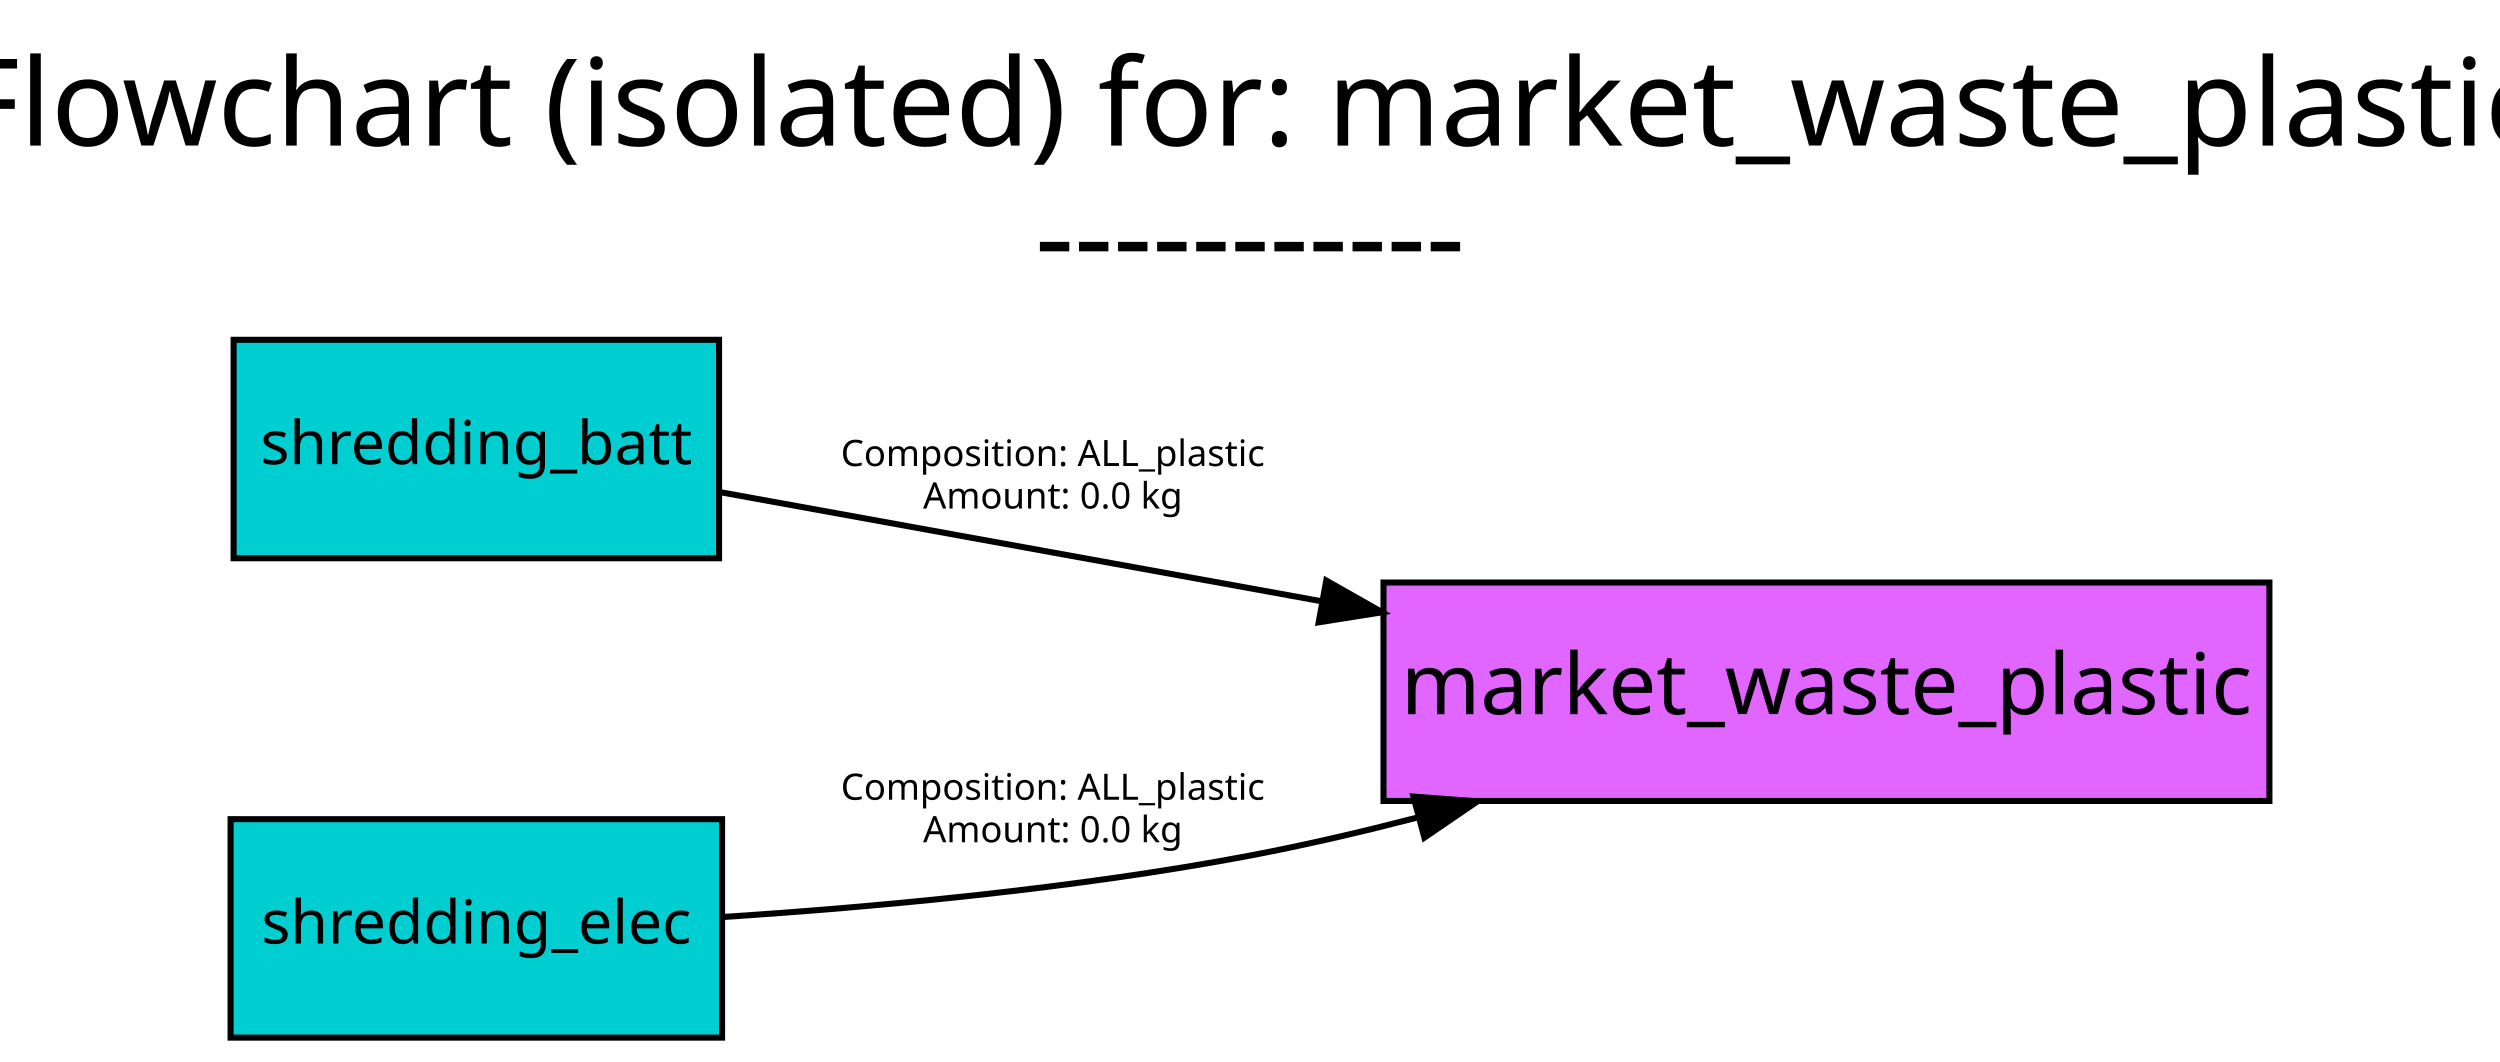
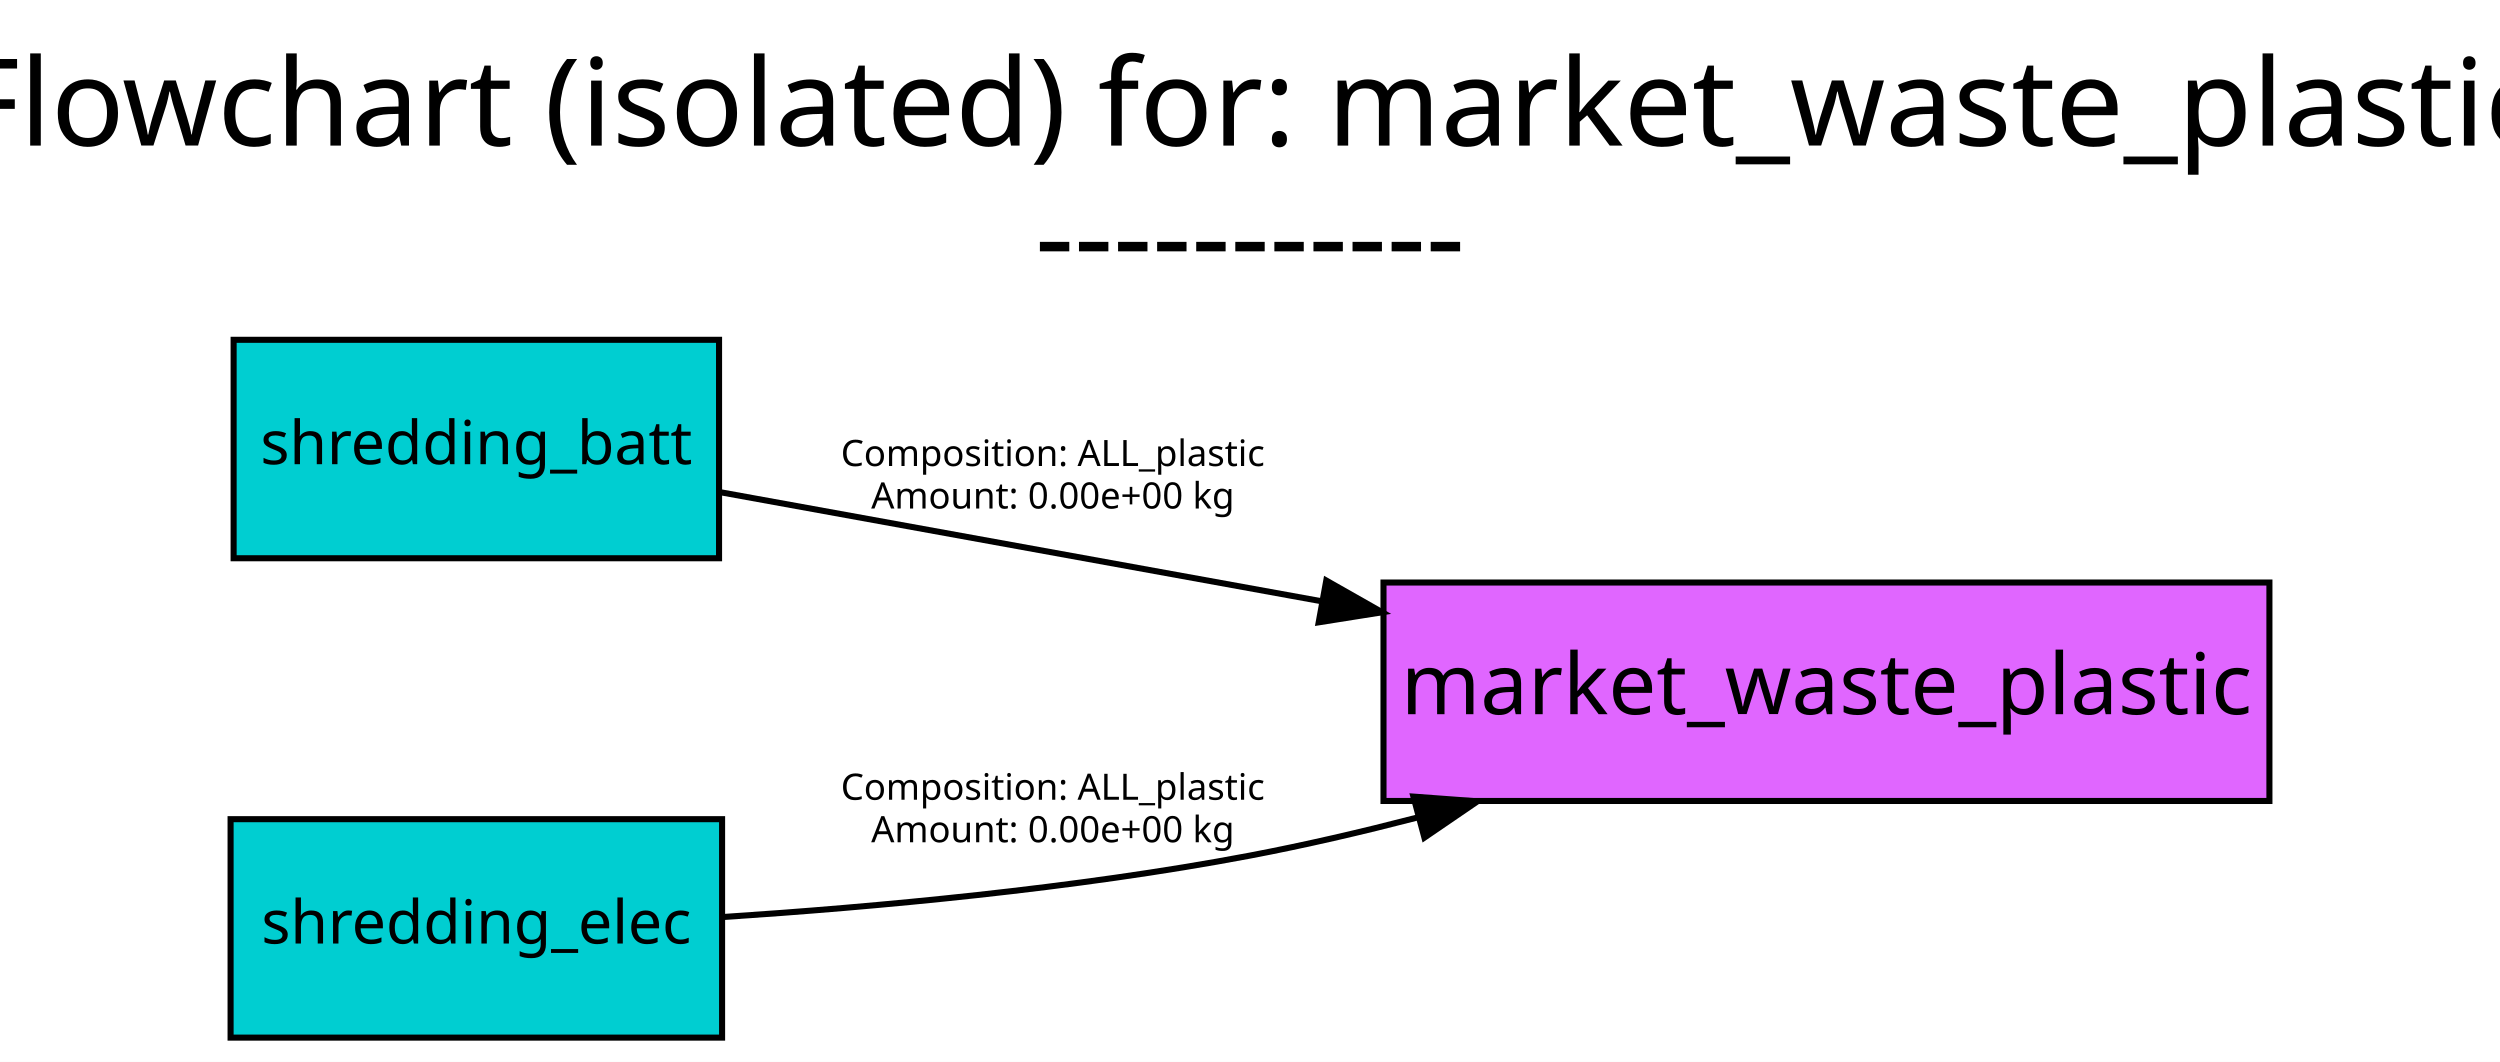
<svg xmlns="http://www.w3.org/2000/svg" width="412pt" height="175pt" viewBox="0.00 0.00 412.00 175.00">
  <g id="graph0" class="graph" transform="scale(1 1) rotate(0) translate(4 171)">
    <polygon fill="white" stroke="transparent" points="-4,4 -4,-171 408,-171 408,4 -4,4" />
    <text text-anchor="middle" x="202" y="-147" font-family="Cabin" font-size="20.00">Flowchart (isolated) for: market_waste_plastic</text>
    <text text-anchor="middle" x="202" y="-125" font-family="Cabin" font-size="20.00">-----------</text>
    <g id="node1" class="node">
      <polygon fill="#e066ff" stroke="black" points="370,-75 224,-75 224,-39 370,-39 370,-75" />
      <text text-anchor="middle" x="297" y="-53.3" font-family="Cabin" font-size="14.00">market_waste_plastic</text>
    </g>
    <g id="node2" class="node">
      <polygon fill="darkturquoise" stroke="black" points="114.5,-115 34.5,-115 34.5,-79 114.5,-79 114.5,-115" />
      <text text-anchor="middle" x="74.5" y="-94.5" font-family="Cabin" font-size="10.00">shredding_batt</text>
    </g>
    <g id="edge1" class="edge">
      <path fill="none" stroke="black" d="M114.67,-89.89C142.15,-84.91 179.91,-78.06 213.86,-71.9" />
      <polygon fill="black" stroke="black" points="214.57,-75.33 223.78,-70.1 213.32,-68.44 214.57,-75.33" />
      <text text-anchor="middle" x="169.5" y="-94.2" font-family="Cabin" font-size="6.00">Composition: ALL_plastic</text>
-       <text text-anchor="middle" x="169.5" y="-87.2" font-family="Cabin" font-size="6.00">Amount: 0.0 kg</text>
+       <text text-anchor="middle" x="169.5" y="-87.2" font-family="Cabin" font-size="6.00">Amount: 0.00e+00 kg</text>
    </g>
    <g id="node3" class="node">
      <polygon fill="darkturquoise" stroke="black" points="115,-36 34,-36 34,0 115,0 115,-36" />
      <text text-anchor="middle" x="74.5" y="-15.5" font-family="Cabin" font-size="10.00">shredding_elec</text>
    </g>
    <g id="edge2" class="edge">
      <path fill="none" stroke="black" d="M115.08,-19.87C140.15,-21.52 173.17,-24.54 202,-30 211,-31.71 220.39,-33.89 229.6,-36.28" />
      <polygon fill="black" stroke="black" points="228.93,-39.72 239.49,-38.94 230.74,-32.96 228.93,-39.72" />
      <text text-anchor="middle" x="169.5" y="-39.2" font-family="Cabin" font-size="6.00">Composition: ALL_plastic</text>
-       <text text-anchor="middle" x="169.5" y="-32.2" font-family="Cabin" font-size="6.00">Amount: 0.0 kg</text>
+       <text text-anchor="middle" x="169.5" y="-32.2" font-family="Cabin" font-size="6.00">Amount: 0.00e+00 kg</text>
    </g>
  </g>
</svg>
